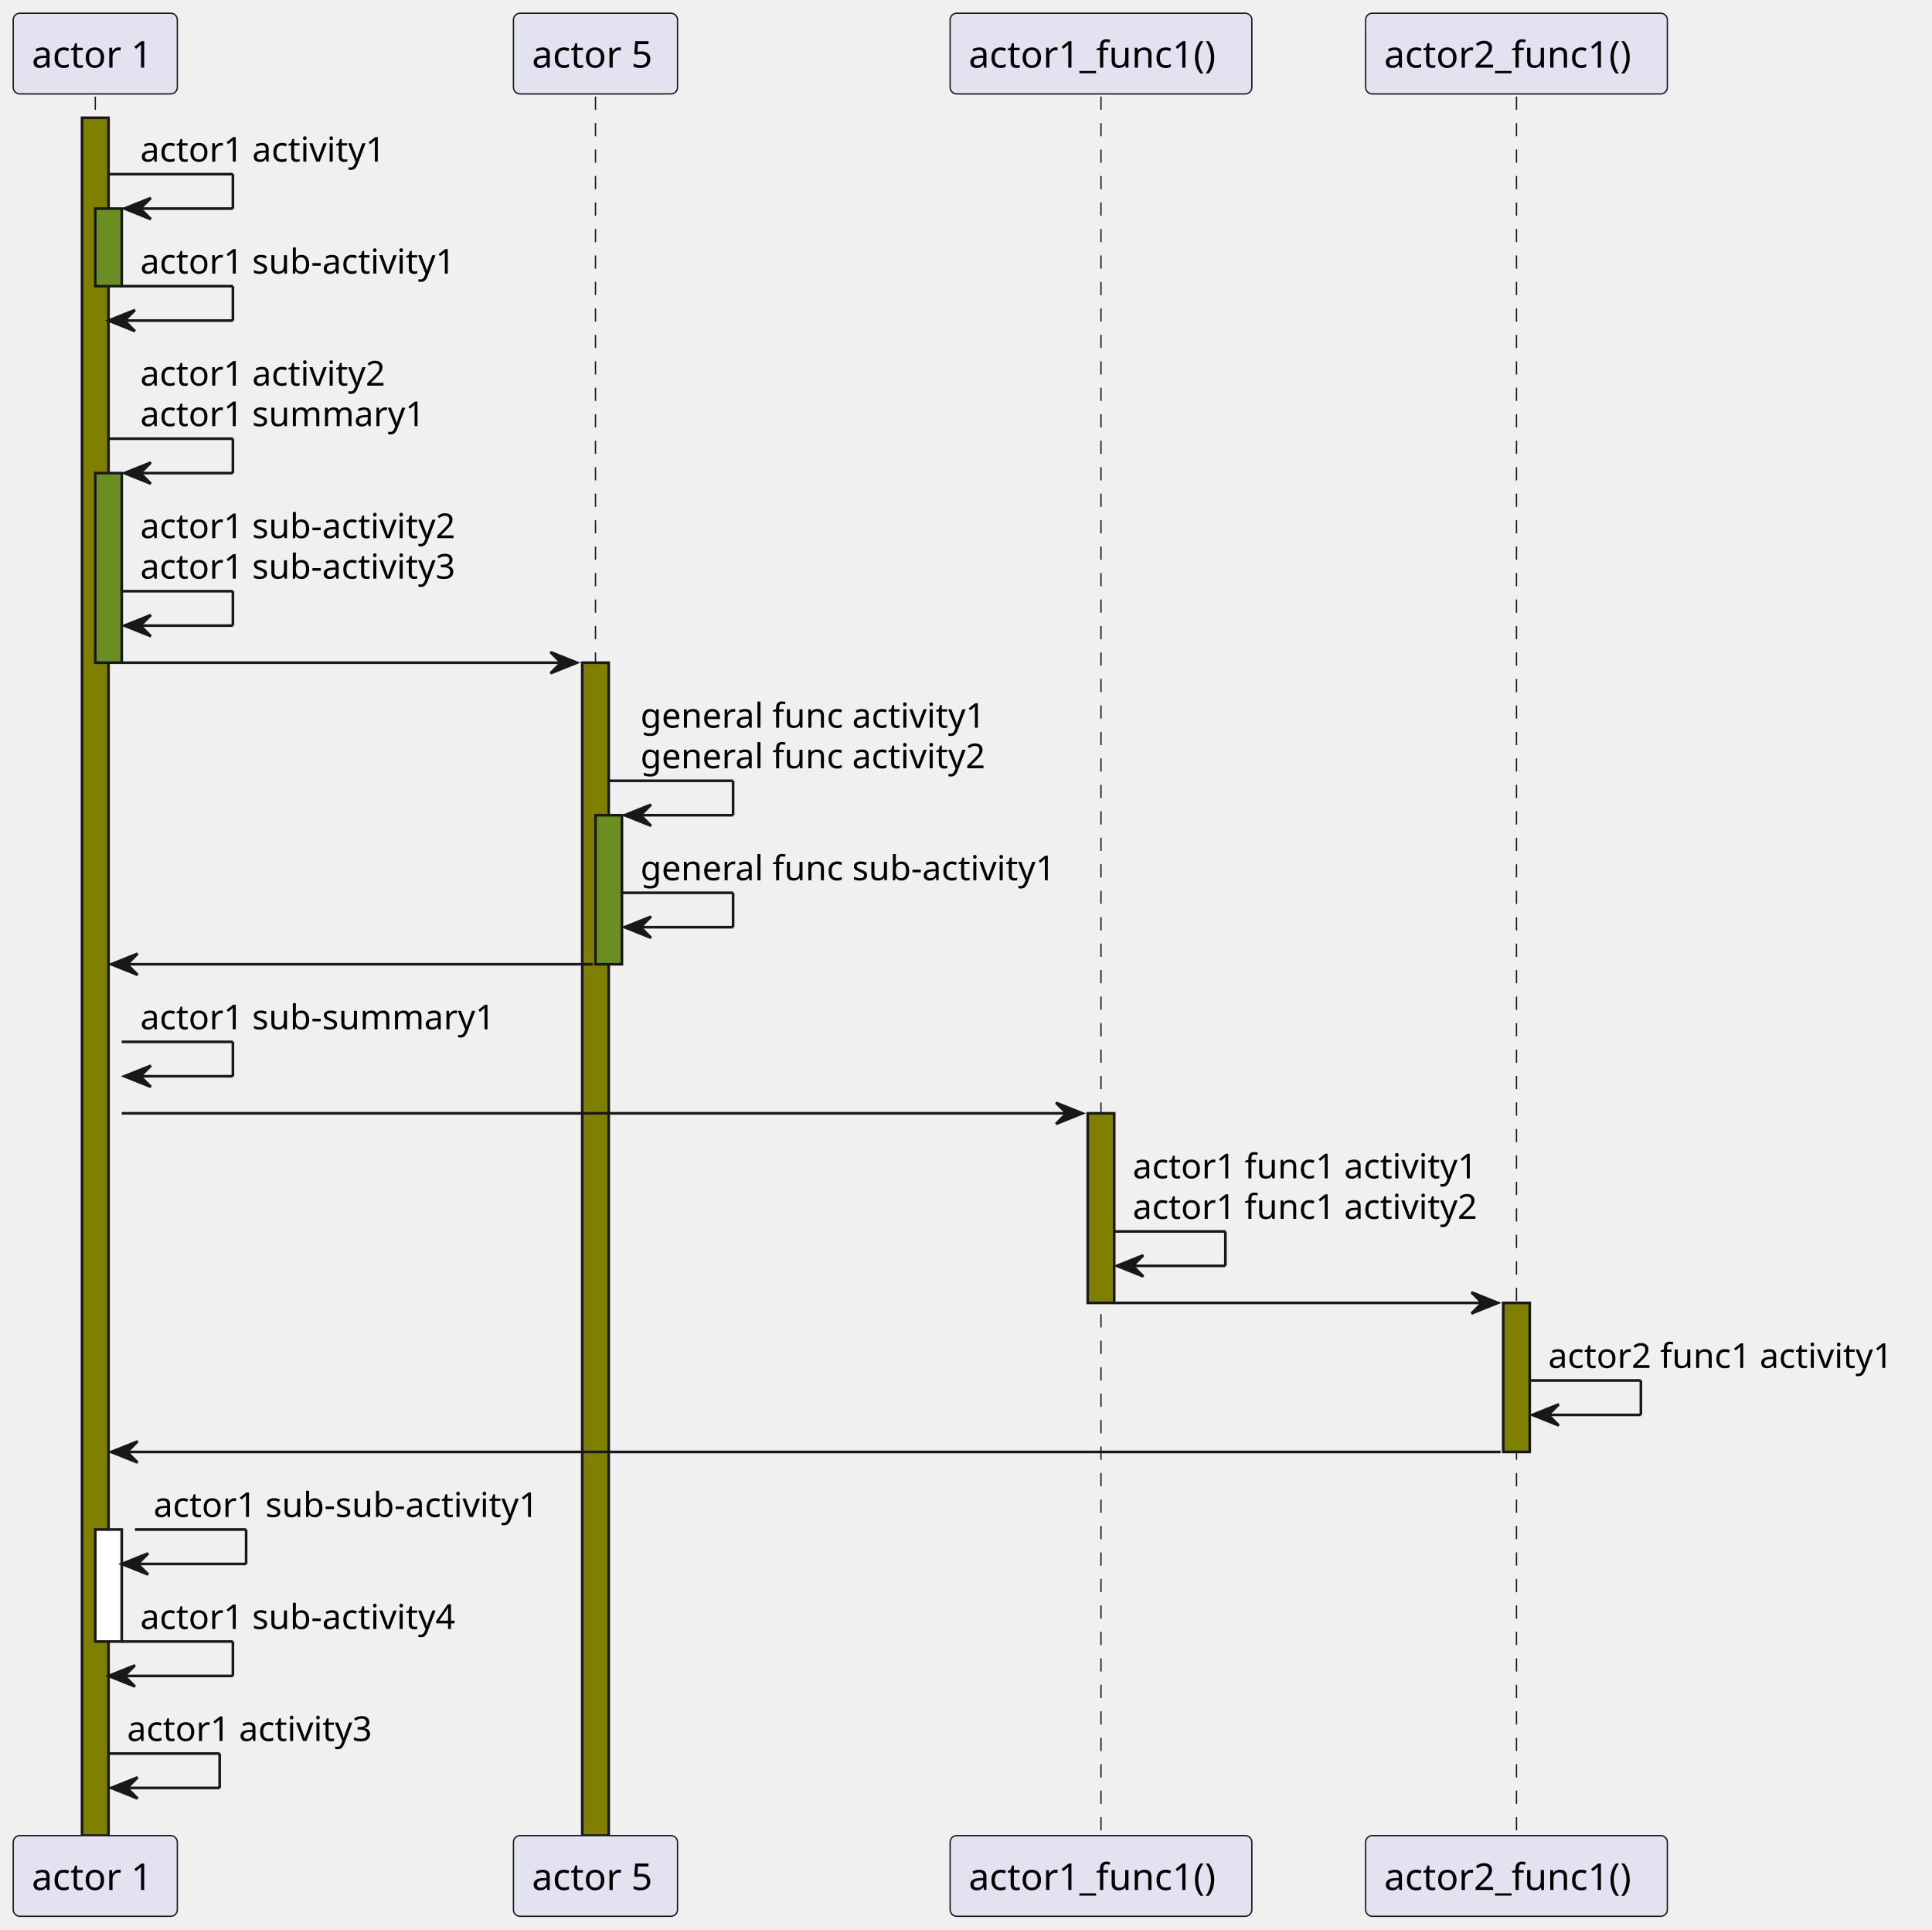
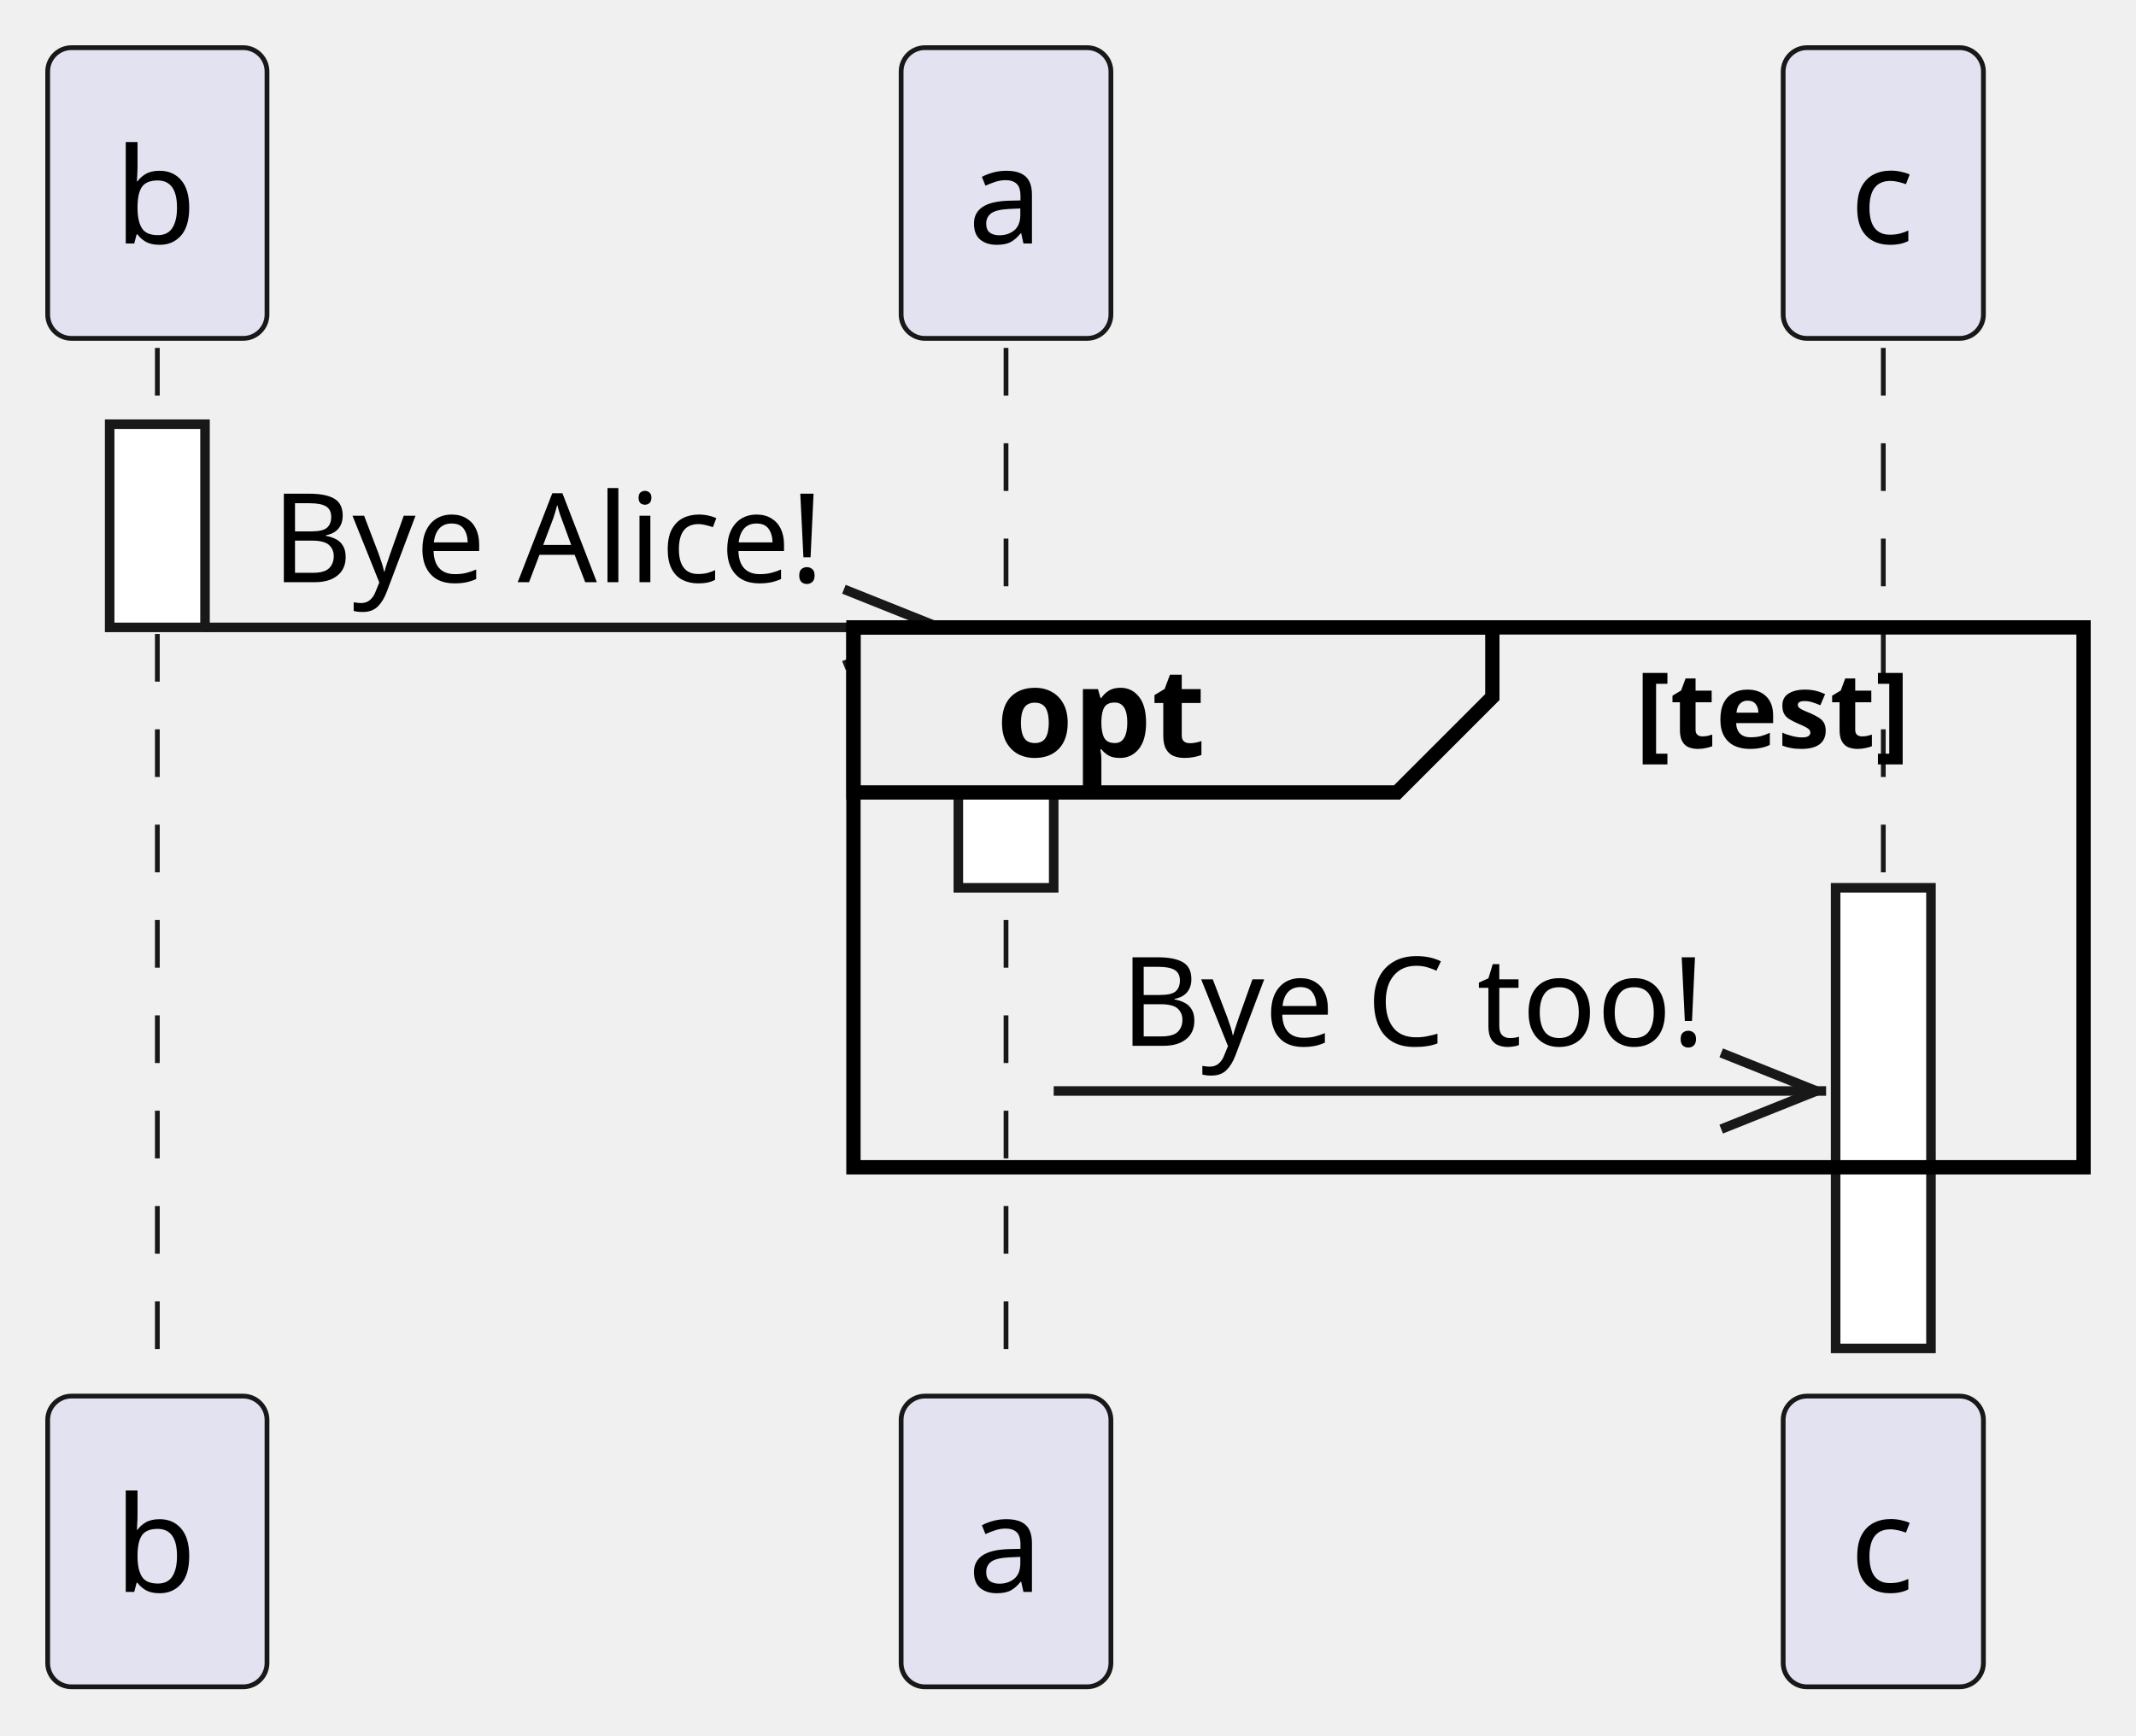
- <svg xmlns="http://www.w3.org/2000/svg" contentStyleType="text/css" height="729px" preserveAspectRatio="none" style="width:730px;height:729px;background:#FFFFFF;" version="1.1" viewBox="0 0 730 729" width="730px" zoomAndPan="magnify">
+ <svg xmlns="http://www.w3.org/2000/svg" contentStyleType="text/css" height="182px" preserveAspectRatio="none" style="width:224px;height:182px;background:#FFFFFF;" version="1.1" viewBox="0 0 224 182" width="224px" zoomAndPan="magnify">
  <defs />
  <g>
-     <line style="stroke:#181818;stroke-width:0.5;stroke-dasharray:5.0,5.0;" x1="36" x2="36" y1="36.488" y2="693.457" />
-     <rect fill="#808000" height="648.969" style="stroke:#181818;stroke-width:1.0;" width="10" x="31" y="44.488" />
-     <rect fill="#6B8E23" height="29.311" style="stroke:#181818;stroke-width:1.0;" width="10" x="36" y="78.799" />
-     <rect fill="#6B8E23" height="71.621" style="stroke:#181818;stroke-width:1.0;" width="10" x="36" y="178.731" />
-     <rect fill="#FFFFFF" height="42.31" style="stroke:#181818;stroke-width:1.0;" width="10" x="36" y="577.836" />
-     <line style="stroke:#181818;stroke-width:0.5;stroke-dasharray:5.0,5.0;" x1="225" x2="225" y1="36.488" y2="693.457" />
-     <rect fill="#808000" height="443.106" style="stroke:#181818;stroke-width:1.0;" width="10" x="220" y="250.352" />
-     <rect fill="#6B8E23" height="56.31" style="stroke:#181818;stroke-width:1.0;" width="10" x="225" y="307.973" />
-     <line style="stroke:#181818;stroke-width:0.5;stroke-dasharray:5.0,5.0;" x1="416" x2="416" y1="36.488" y2="693.457" />
-     <rect fill="#808000" height="71.621" style="stroke:#181818;stroke-width:1.0;" width="10" x="411" y="420.594" />
-     <line style="stroke:#181818;stroke-width:0.5;stroke-dasharray:5.0,5.0;" x1="573" x2="573" y1="36.488" y2="693.457" />
-     <rect fill="#808000" height="56.31" style="stroke:#181818;stroke-width:1.0;" width="10" x="568" y="492.215" />
-     <rect fill="#E2E2F0" height="30.488" rx="2.5" ry="2.5" style="stroke:#181818;stroke-width:0.5;" width="62" x="5" y="5" />
-     <text fill="#000000" font-family="sans-serif" font-size="14" lengthAdjust="spacing" textLength="48" x="12" y="25.535">actor 1</text>
-     <rect fill="#E2E2F0" height="30.488" rx="2.5" ry="2.5" style="stroke:#181818;stroke-width:0.5;" width="62" x="194" y="5" />
-     <text fill="#000000" font-family="sans-serif" font-size="14" lengthAdjust="spacing" textLength="48" x="201" y="25.535">actor 5</text>
-     <rect fill="#E2E2F0" height="30.488" rx="2.5" ry="2.5" style="stroke:#181818;stroke-width:0.5;" width="114" x="359" y="5" />
-     <text fill="#000000" font-family="sans-serif" font-size="14" lengthAdjust="spacing" textLength="100" x="366" y="25.535">actor1_func1()</text>
-     <rect fill="#E2E2F0" height="30.488" rx="2.5" ry="2.5" style="stroke:#181818;stroke-width:0.5;" width="114" x="516" y="5" />
-     <text fill="#000000" font-family="sans-serif" font-size="14" lengthAdjust="spacing" textLength="100" x="523" y="25.535">actor2_func1()</text>
-     <rect fill="#E2E2F0" height="30.488" rx="2.5" ry="2.5" style="stroke:#181818;stroke-width:0.5;" width="62" x="5" y="693.457" />
-     <text fill="#000000" font-family="sans-serif" font-size="14" lengthAdjust="spacing" textLength="48" x="12" y="713.992">actor 1</text>
-     <rect fill="#E2E2F0" height="30.488" rx="2.5" ry="2.5" style="stroke:#181818;stroke-width:0.5;" width="62" x="194" y="693.457" />
-     <text fill="#000000" font-family="sans-serif" font-size="14" lengthAdjust="spacing" textLength="48" x="201" y="713.992">actor 5</text>
-     <rect fill="#E2E2F0" height="30.488" rx="2.5" ry="2.5" style="stroke:#181818;stroke-width:0.5;" width="114" x="359" y="693.457" />
-     <text fill="#000000" font-family="sans-serif" font-size="14" lengthAdjust="spacing" textLength="100" x="366" y="713.992">actor1_func1()</text>
-     <rect fill="#E2E2F0" height="30.488" rx="2.5" ry="2.5" style="stroke:#181818;stroke-width:0.5;" width="114" x="516" y="693.457" />
-     <text fill="#000000" font-family="sans-serif" font-size="14" lengthAdjust="spacing" textLength="100" x="523" y="713.992">actor2_func1()</text>
-     <line style="stroke:#181818;stroke-width:1.0;" x1="41" x2="88" y1="65.799" y2="65.799" />
-     <line style="stroke:#181818;stroke-width:1.0;" x1="88" x2="88" y1="65.799" y2="78.799" />
-     <line style="stroke:#181818;stroke-width:1.0;" x1="47" x2="88" y1="78.799" y2="78.799" />
-     <polygon fill="#181818" points="57,74.799,47,78.799,57,82.799,53,78.799" style="stroke:#181818;stroke-width:1.0;" />
-     <text fill="#000000" font-family="sans-serif" font-size="13" lengthAdjust="spacing" textLength="98" x="53" y="61.057">actor1 activity1</text>
-     <line style="stroke:#181818;stroke-width:1.0;" x1="46" x2="88" y1="108.109" y2="108.109" />
-     <line style="stroke:#181818;stroke-width:1.0;" x1="88" x2="88" y1="108.109" y2="121.109" />
-     <line style="stroke:#181818;stroke-width:1.0;" x1="41" x2="88" y1="121.109" y2="121.109" />
-     <polygon fill="#181818" points="51,117.109,41,121.109,51,125.109,47,121.109" style="stroke:#181818;stroke-width:1.0;" />
-     <text fill="#000000" font-family="sans-serif" font-size="13" lengthAdjust="spacing" textLength="129" x="53" y="103.367">actor1 sub-activity1</text>
-     <line style="stroke:#181818;stroke-width:1.0;" x1="41" x2="88" y1="165.731" y2="165.731" />
-     <line style="stroke:#181818;stroke-width:1.0;" x1="88" x2="88" y1="165.731" y2="178.731" />
-     <line style="stroke:#181818;stroke-width:1.0;" x1="47" x2="88" y1="178.731" y2="178.731" />
-     <polygon fill="#181818" points="57,174.731,47,178.731,57,182.731,53,178.731" style="stroke:#181818;stroke-width:1.0;" />
-     <text fill="#000000" font-family="sans-serif" font-size="13" lengthAdjust="spacing" textLength="98" x="53" y="145.678">actor1 activity2</text>
-     <text fill="#000000" font-family="sans-serif" font-size="13" lengthAdjust="spacing" textLength="110" x="53" y="160.988">actor1 summary1</text>
-     <line style="stroke:#181818;stroke-width:1.0;" x1="46" x2="88" y1="223.352" y2="223.352" />
-     <line style="stroke:#181818;stroke-width:1.0;" x1="88" x2="88" y1="223.352" y2="236.352" />
-     <line style="stroke:#181818;stroke-width:1.0;" x1="47" x2="88" y1="236.352" y2="236.352" />
-     <polygon fill="#181818" points="57,232.352,47,236.352,57,240.352,53,236.352" style="stroke:#181818;stroke-width:1.0;" />
-     <text fill="#000000" font-family="sans-serif" font-size="13" lengthAdjust="spacing" textLength="129" x="53" y="203.299">actor1 sub-activity2</text>
-     <text fill="#000000" font-family="sans-serif" font-size="13" lengthAdjust="spacing" textLength="129" x="53" y="218.609">actor1 sub-activity3</text>
-     <polygon fill="#181818" points="208,246.352,218,250.352,208,254.352,212,250.352" style="stroke:#181818;stroke-width:1.0;" />
-     <line style="stroke:#181818;stroke-width:1.0;" x1="46" x2="214" y1="250.352" y2="250.352" />
-     <line style="stroke:#181818;stroke-width:1.0;" x1="230" x2="277" y1="294.973" y2="294.973" />
-     <line style="stroke:#181818;stroke-width:1.0;" x1="277" x2="277" y1="294.973" y2="307.973" />
-     <line style="stroke:#181818;stroke-width:1.0;" x1="236" x2="277" y1="307.973" y2="307.973" />
-     <polygon fill="#181818" points="246,303.973,236,307.973,246,311.973,242,307.973" style="stroke:#181818;stroke-width:1.0;" />
-     <text fill="#000000" font-family="sans-serif" font-size="13" lengthAdjust="spacing" textLength="136" x="242" y="274.92">general func activity1</text>
-     <text fill="#000000" font-family="sans-serif" font-size="13" lengthAdjust="spacing" textLength="136" x="242" y="290.231">general func activity2</text>
-     <line style="stroke:#181818;stroke-width:1.0;" x1="235" x2="277" y1="337.283" y2="337.283" />
-     <line style="stroke:#181818;stroke-width:1.0;" x1="277" x2="277" y1="337.283" y2="350.283" />
-     <line style="stroke:#181818;stroke-width:1.0;" x1="236" x2="277" y1="350.283" y2="350.283" />
-     <polygon fill="#181818" points="246,346.283,236,350.283,246,354.283,242,350.283" style="stroke:#181818;stroke-width:1.0;" />
-     <text fill="#000000" font-family="sans-serif" font-size="13" lengthAdjust="spacing" textLength="167" x="242" y="332.541">general func sub-activity1</text>
-     <polygon fill="#181818" points="52,360.283,42,364.283,52,368.283,48,364.283" style="stroke:#181818;stroke-width:1.0;" />
-     <line style="stroke:#181818;stroke-width:1.0;" x1="46" x2="224" y1="364.283" y2="364.283" />
-     <line style="stroke:#181818;stroke-width:1.0;" x1="46" x2="88" y1="393.594" y2="393.594" />
-     <line style="stroke:#181818;stroke-width:1.0;" x1="88" x2="88" y1="393.594" y2="406.594" />
-     <line style="stroke:#181818;stroke-width:1.0;" x1="47" x2="88" y1="406.594" y2="406.594" />
-     <polygon fill="#181818" points="57,402.594,47,406.594,57,410.594,53,406.594" style="stroke:#181818;stroke-width:1.0;" />
-     <text fill="#000000" font-family="sans-serif" font-size="13" lengthAdjust="spacing" textLength="141" x="53" y="388.852">actor1 sub-summary1</text>
-     <polygon fill="#181818" points="399,416.594,409,420.594,399,424.594,403,420.594" style="stroke:#181818;stroke-width:1.0;" />
-     <line style="stroke:#181818;stroke-width:1.0;" x1="46" x2="405" y1="420.594" y2="420.594" />
-     <line style="stroke:#181818;stroke-width:1.0;" x1="421" x2="463" y1="465.215" y2="465.215" />
-     <line style="stroke:#181818;stroke-width:1.0;" x1="463" x2="463" y1="465.215" y2="478.215" />
-     <line style="stroke:#181818;stroke-width:1.0;" x1="422" x2="463" y1="478.215" y2="478.215" />
-     <polygon fill="#181818" points="432,474.215,422,478.215,432,482.215,428,478.215" style="stroke:#181818;stroke-width:1.0;" />
-     <text fill="#000000" font-family="sans-serif" font-size="13" lengthAdjust="spacing" textLength="138" x="428" y="445.162">actor1 func1 activity1</text>
-     <text fill="#000000" font-family="sans-serif" font-size="13" lengthAdjust="spacing" textLength="138" x="428" y="460.473">actor1 func1 activity2</text>
-     <polygon fill="#181818" points="556,488.215,566,492.215,556,496.215,560,492.215" style="stroke:#181818;stroke-width:1.0;" />
-     <line style="stroke:#181818;stroke-width:1.0;" x1="421" x2="562" y1="492.215" y2="492.215" />
-     <line style="stroke:#181818;stroke-width:1.0;" x1="578" x2="620" y1="521.525" y2="521.525" />
-     <line style="stroke:#181818;stroke-width:1.0;" x1="620" x2="620" y1="521.525" y2="534.525" />
-     <line style="stroke:#181818;stroke-width:1.0;" x1="579" x2="620" y1="534.525" y2="534.525" />
-     <polygon fill="#181818" points="589,530.525,579,534.525,589,538.525,585,534.525" style="stroke:#181818;stroke-width:1.0;" />
-     <text fill="#000000" font-family="sans-serif" font-size="13" lengthAdjust="spacing" textLength="138" x="585" y="516.783">actor2 func1 activity1</text>
-     <polygon fill="#181818" points="52,544.525,42,548.525,52,552.525,48,548.525" style="stroke:#181818;stroke-width:1.0;" />
-     <line style="stroke:#181818;stroke-width:1.0;" x1="46" x2="567" y1="548.525" y2="548.525" />
-     <line style="stroke:#181818;stroke-width:1.0;" x1="51" x2="93" y1="577.836" y2="577.836" />
-     <line style="stroke:#181818;stroke-width:1.0;" x1="93" x2="93" y1="577.836" y2="590.836" />
-     <line style="stroke:#181818;stroke-width:1.0;" x1="46" x2="93" y1="590.836" y2="590.836" />
-     <polygon fill="#181818" points="56,586.836,46,590.836,56,594.836,52,590.836" style="stroke:#181818;stroke-width:1.0;" />
-     <text fill="#000000" font-family="sans-serif" font-size="13" lengthAdjust="spacing" textLength="160" x="58" y="573.094">actor1 sub-sub-activity1</text>
-     <line style="stroke:#181818;stroke-width:1.0;" x1="46" x2="88" y1="620.146" y2="620.146" />
-     <line style="stroke:#181818;stroke-width:1.0;" x1="88" x2="88" y1="620.146" y2="633.146" />
-     <line style="stroke:#181818;stroke-width:1.0;" x1="41" x2="88" y1="633.146" y2="633.146" />
-     <polygon fill="#181818" points="51,629.146,41,633.146,51,637.146,47,633.146" style="stroke:#181818;stroke-width:1.0;" />
-     <text fill="#000000" font-family="sans-serif" font-size="13" lengthAdjust="spacing" textLength="129" x="53" y="615.404">actor1 sub-activity4</text>
-     <line style="stroke:#181818;stroke-width:1.0;" x1="41" x2="83" y1="662.457" y2="662.457" />
-     <line style="stroke:#181818;stroke-width:1.0;" x1="83" x2="83" y1="662.457" y2="675.457" />
-     <line style="stroke:#181818;stroke-width:1.0;" x1="42" x2="83" y1="675.457" y2="675.457" />
-     <polygon fill="#181818" points="52,671.457,42,675.457,52,679.457,48,675.457" style="stroke:#181818;stroke-width:1.0;" />
-     <text fill="#000000" font-family="sans-serif" font-size="13" lengthAdjust="spacing" textLength="98" x="48" y="657.715">actor1 activity3</text>
+     <line style="stroke:#181818;stroke-width:0.5;stroke-dasharray:5.0,5.0;" x1="16.5" x2="16.5" y1="36.488" y2="146.42" />
+     <rect fill="#FFFFFF" height="21.311" style="stroke:#181818;stroke-width:1.0;" width="10" x="11.5" y="44.488" />
+     <line style="stroke:#181818;stroke-width:0.5;stroke-dasharray:5.0,5.0;" x1="105.5" x2="105.5" y1="36.488" y2="146.42" />
+     <rect fill="#FFFFFF" height="27.311" style="stroke:#181818;stroke-width:1.0;" width="10" x="100.5" y="65.799" />
+     <line style="stroke:#181818;stroke-width:0.5;stroke-dasharray:5.0,5.0;" x1="197.5" x2="197.5" y1="36.488" y2="146.42" />
+     <rect fill="#FFFFFF" height="48.31" style="stroke:#181818;stroke-width:1.0;" width="10" x="192.5" y="93.109" />
+     <rect fill="#E2E2F0" height="30.488" rx="2.5" ry="2.5" style="stroke:#181818;stroke-width:0.5;" width="23" x="5" y="5" />
+     <text fill="#000000" font-family="sans-serif" font-size="14" lengthAdjust="spacing" textLength="9" x="12" y="25.535">b</text>
+     <rect fill="#E2E2F0" height="30.488" rx="2.5" ry="2.5" style="stroke:#181818;stroke-width:0.5;" width="22" x="94.5" y="5" />
+     <text fill="#000000" font-family="sans-serif" font-size="14" lengthAdjust="spacing" textLength="8" x="101.5" y="25.535">a</text>
+     <rect fill="#E2E2F0" height="30.488" rx="2.5" ry="2.5" style="stroke:#181818;stroke-width:0.5;" width="21" x="187" y="5" />
+     <text fill="#000000" font-family="sans-serif" font-size="14" lengthAdjust="spacing" textLength="7" x="194" y="25.535">c</text>
+     <rect fill="#E2E2F0" height="30.488" rx="2.5" ry="2.5" style="stroke:#181818;stroke-width:0.5;" width="23" x="5" y="146.42" />
+     <text fill="#000000" font-family="sans-serif" font-size="14" lengthAdjust="spacing" textLength="9" x="12" y="166.955">b</text>
+     <rect fill="#E2E2F0" height="30.488" rx="2.5" ry="2.5" style="stroke:#181818;stroke-width:0.5;" width="22" x="94.5" y="146.42" />
+     <text fill="#000000" font-family="sans-serif" font-size="14" lengthAdjust="spacing" textLength="8" x="101.5" y="166.955">a</text>
+     <rect fill="#E2E2F0" height="30.488" rx="2.5" ry="2.5" style="stroke:#181818;stroke-width:0.5;" width="21" x="187" y="146.42" />
+     <text fill="#000000" font-family="sans-serif" font-size="14" lengthAdjust="spacing" textLength="7" x="194" y="166.955">c</text>
+     <line style="stroke:#181818;stroke-width:1.0;" x1="98.5" x2="88.5" y1="65.799" y2="61.799" />
+     <line style="stroke:#181818;stroke-width:1.0;" x1="98.5" x2="88.5" y1="65.799" y2="69.799" />
+     <line style="stroke:#181818;stroke-width:1.0;" x1="21.5" x2="99.5" y1="65.799" y2="65.799" />
+     <text fill="#000000" font-family="sans-serif" font-size="13" lengthAdjust="spacing" textLength="60" x="28.5" y="61.057">Bye Alice!</text>
+     <path d="M89.5,65.799 L156.5,65.799 L156.5,73.109 L146.5,83.109 L89.5,83.109 L89.5,65.799 " fill="#EEEEEE" style="stroke:#000000;stroke-width:1.5;" />
+     <rect fill="none" height="56.621" style="stroke:#000000;stroke-width:1.5;" width="129" x="89.5" y="65.799" />
+     <text fill="#000000" font-family="sans-serif" font-size="13" font-weight="bold" lengthAdjust="spacing" textLength="22" x="104.5" y="79.367">opt</text>
+     <text fill="#000000" font-family="sans-serif" font-size="11" font-weight="bold" lengthAdjust="spacing" textLength="28" x="171.5" y="78.434">[test]</text>
+     <line style="stroke:#181818;stroke-width:1.0;" x1="190.5" x2="180.5" y1="114.42" y2="110.42" />
+     <line style="stroke:#181818;stroke-width:1.0;" x1="190.5" x2="180.5" y1="114.42" y2="118.42" />
+     <line style="stroke:#181818;stroke-width:1.0;" x1="110.5" x2="191.5" y1="114.42" y2="114.42" />
+     <text fill="#000000" font-family="sans-serif" font-size="13" lengthAdjust="spacing" textLength="63" x="117.5" y="109.678">Bye C too!</text>
  </g>
</svg>
